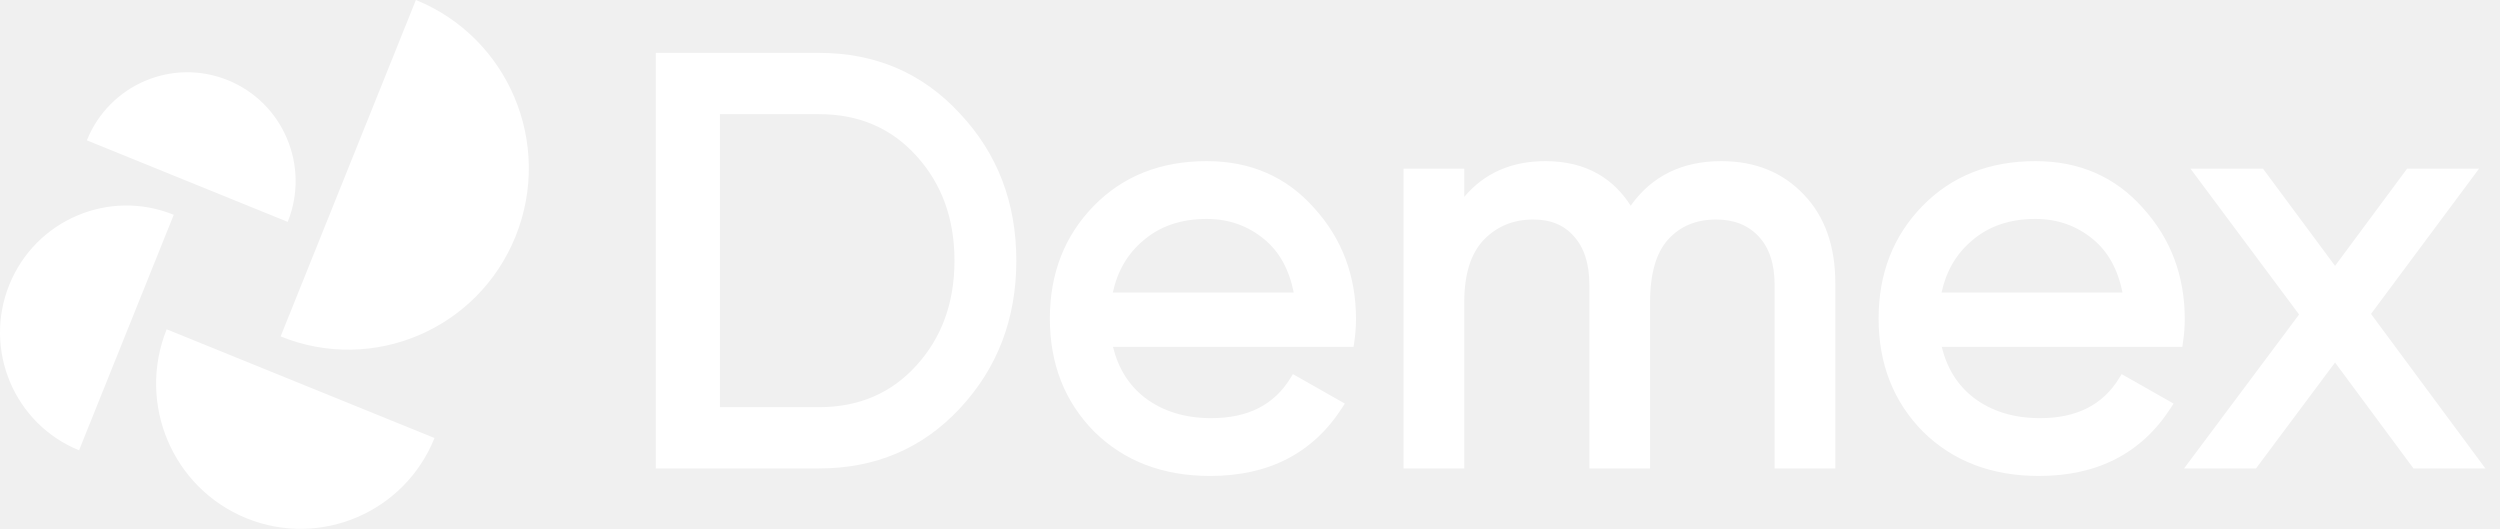
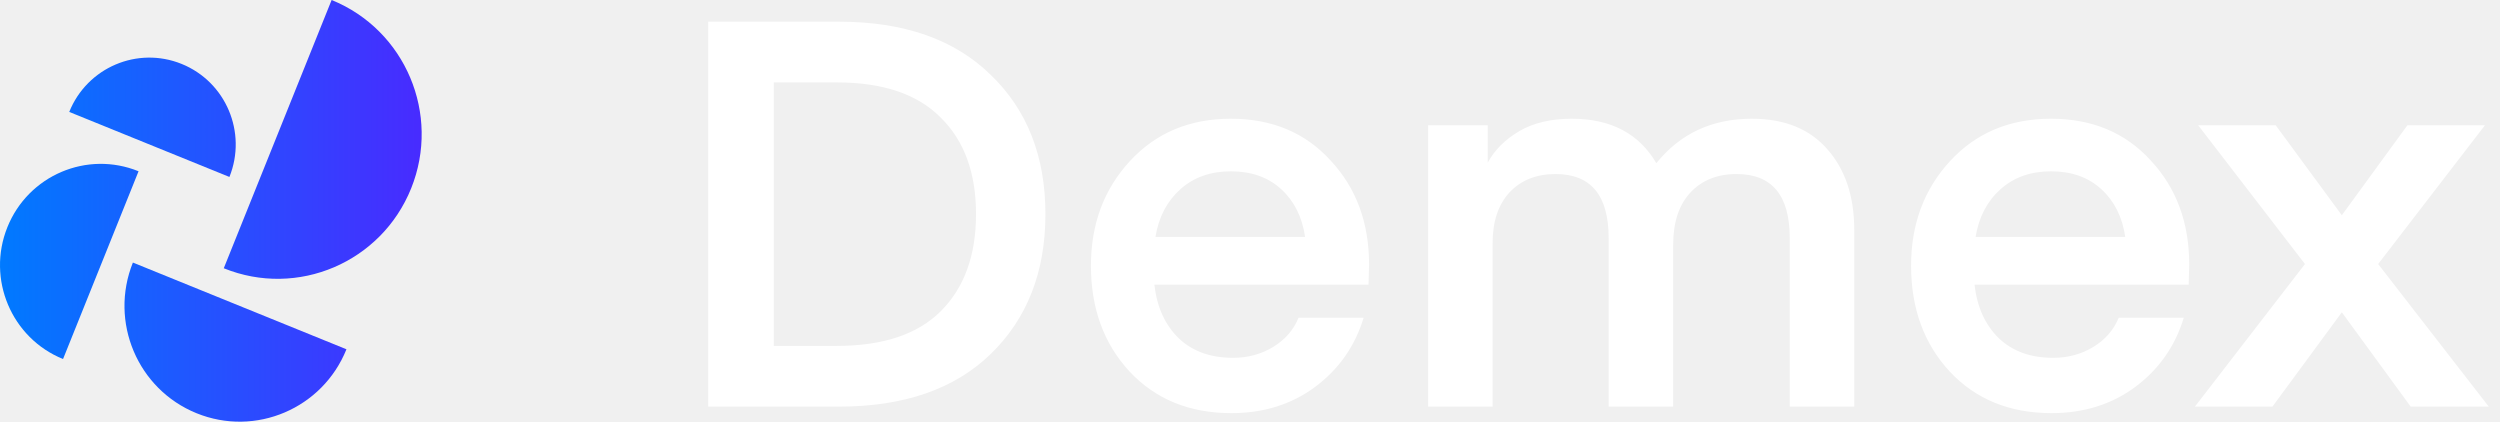
- <svg xmlns="http://www.w3.org/2000/svg" width="104" height="22" viewBox="0 0 104 22" fill="none">
-   <path d="M0.384 11.854C-0.703 14.559 0.597 17.638 3.289 18.732L7.228 8.935C4.536 7.842 1.472 9.149 0.384 11.854Z" fill="white" />
-   <path d="M6.933 13.699C5.69 16.791 7.176 20.31 10.253 21.559C13.33 22.808 16.832 21.314 18.075 18.222L6.933 13.699Z" fill="white" />
-   <path d="M17.301 0C21.147 1.561 23.005 5.96 21.451 9.825C19.897 13.69 15.52 15.557 11.674 13.995L17.301 0Z" fill="white" />
-   <path d="M3.613 5.839C4.545 3.52 7.172 2.4 9.479 3.336C11.787 4.273 12.902 6.913 11.969 9.231L3.613 5.839Z" fill="white" />
-   <path fill-rule="evenodd" clip-rule="evenodd" d="M27.28 19.487V2.2H34.069C36.423 2.2 38.383 3.042 39.934 4.725C41.499 6.389 42.279 8.433 42.279 10.844C42.279 13.255 41.498 15.307 39.934 16.986C38.383 18.653 36.422 19.487 34.069 19.487H27.28ZM47.632 16.548C48.375 17.11 49.291 17.395 50.391 17.395C51.919 17.395 52.999 16.837 53.676 15.74L53.785 15.563L55.945 16.789L55.822 16.98C54.606 18.862 52.768 19.8 50.343 19.8C48.384 19.8 46.77 19.189 45.52 17.956L45.518 17.954C44.287 16.706 43.674 15.133 43.674 13.252C43.674 11.386 44.279 9.822 45.493 8.574C46.71 7.324 48.285 6.703 50.199 6.703C52.022 6.703 53.518 7.353 54.669 8.653C55.83 9.931 56.41 11.476 56.41 13.276C56.41 13.592 56.385 13.916 56.335 14.247L56.308 14.43H46.3C46.524 15.336 46.969 16.038 47.632 16.548ZM47.544 10.02C46.907 10.56 46.488 11.273 46.293 12.17H53.819C53.625 11.194 53.212 10.461 52.59 9.95C51.908 9.389 51.114 9.108 50.199 9.108C49.118 9.108 48.24 9.415 47.546 10.018L47.544 10.02ZM76.349 19.487H73.824V11.855C73.824 10.96 73.593 10.297 73.16 9.835C72.725 9.37 72.143 9.132 71.39 9.132C70.546 9.132 69.884 9.416 69.383 9.975C68.904 10.513 68.643 11.366 68.643 12.577V19.487H66.118V11.855C66.118 10.959 65.894 10.294 65.475 9.832L65.474 9.831L65.473 9.829C65.071 9.369 64.516 9.132 63.781 9.132C62.954 9.132 62.272 9.415 61.72 9.981C61.195 10.536 60.913 11.388 60.913 12.577V19.487H58.388V7.016H60.913V8.189C61.749 7.2 62.879 6.703 64.286 6.703C65.128 6.703 65.867 6.88 66.495 7.244C67.031 7.554 67.478 7.994 67.837 8.558C68.711 7.322 69.976 6.703 71.607 6.703C73.007 6.703 74.158 7.164 75.038 8.094C75.919 9.01 76.349 10.248 76.349 11.783V19.487ZM82.108 16.548C82.851 17.11 83.767 17.395 84.867 17.395C86.395 17.395 87.475 16.837 88.152 15.74L88.26 15.563L90.421 16.789L90.297 16.98C89.082 18.862 87.244 19.8 84.819 19.8C82.86 19.8 81.246 19.189 79.996 17.956L79.994 17.954C78.763 16.706 78.15 15.133 78.15 13.252C78.15 11.386 78.754 9.822 79.969 8.574C81.186 7.324 82.761 6.703 84.674 6.703C86.498 6.703 87.994 7.353 89.145 8.653C90.306 9.931 90.886 11.476 90.886 13.276C90.886 13.592 90.861 13.916 90.811 14.247L90.784 14.43H80.776C81 15.336 81.445 16.038 82.108 16.548ZM82.022 10.018L82.02 10.02C81.383 10.56 80.964 11.273 80.768 12.17H88.295C88.101 11.194 87.687 10.461 87.066 9.95C86.384 9.389 85.589 9.108 84.674 9.108C83.594 9.108 82.716 9.415 82.022 10.018ZM103.392 19.487H100.401L97.138 15.081L93.85 19.487H90.857L95.642 13.083L91.123 7.016H94.14L97.138 11.06L100.136 7.016H103.129L98.634 13.059L103.392 19.487ZM34.069 16.938C35.73 16.938 37.076 16.359 38.124 15.202C39.176 14.042 39.706 12.594 39.706 10.844C39.706 9.093 39.176 7.645 38.124 6.485C37.076 5.328 35.73 4.749 34.069 4.749H29.95V16.938H34.069Z" fill="white" />
+ <svg xmlns="http://www.w3.org/2000/svg" width="83" height="14" viewBox="0 0 83 14" fill="none">
+   <path d="M0.245 7.543C-0.448 9.265 0.38 11.225 2.093 11.92L4.6 5.686C2.887 4.99 0.937 5.822 0.245 7.543Z" fill="url(#paint0_linear_52368_151455)" />
+   <path d="M4.412 8.717C3.621 10.685 4.567 12.924 6.525 13.719C8.483 14.514 10.711 13.564 11.502 11.596L4.412 8.717Z" fill="url(#paint1_linear_52368_151455)" />
+   <path d="M11.01 0C13.457 0.994 14.639 3.793 13.651 6.252C12.662 8.712 9.876 9.9 7.429 8.906L11.01 0Z" fill="url(#paint2_linear_52368_151455)" />
+   <path d="M2.299 3.716C2.892 2.24 4.564 1.527 6.032 2.123C7.501 2.719 8.21 4.399 7.617 5.875L2.299 3.716Z" fill="url(#paint3_linear_52368_151455)" />
+   <path d="M27.85 13.5H23.512V0.72H27.85C30.01 0.72 31.69 1.308 32.89 2.484C34.102 3.648 34.708 5.19 34.708 7.11C34.708 9.03 34.102 10.578 32.89 11.754C31.69 12.918 30.01 13.5 27.85 13.5ZM31.234 10.332C32.014 9.552 32.404 8.478 32.404 7.11C32.404 5.742 32.014 4.674 31.234 3.906C30.466 3.126 29.314 2.736 27.778 2.736H25.69V11.484H27.778C29.314 11.484 30.466 11.1 31.234 10.332ZM45.435 9.45H38.325C38.409 10.194 38.679 10.788 39.135 11.232C39.591 11.664 40.191 11.88 40.935 11.88C41.427 11.88 41.871 11.76 42.267 11.52C42.663 11.28 42.945 10.956 43.113 10.548H45.273C44.985 11.496 44.445 12.264 43.653 12.852C42.873 13.428 41.949 13.716 40.881 13.716C39.489 13.716 38.361 13.254 37.497 12.33C36.645 11.406 36.219 10.236 36.219 8.82C36.219 7.44 36.651 6.282 37.515 5.346C38.379 4.41 39.495 3.942 40.863 3.942C42.231 3.942 43.335 4.404 44.175 5.328C45.027 6.24 45.453 7.392 45.453 8.784L45.435 9.45ZM40.863 5.688C40.191 5.688 39.633 5.886 39.189 6.282C38.745 6.678 38.469 7.206 38.361 7.866H43.329C43.233 7.206 42.969 6.678 42.537 6.282C42.105 5.886 41.547 5.688 40.863 5.688ZM55.549 8.136V13.5H53.407V7.902C53.407 6.486 52.819 5.778 51.643 5.778C51.007 5.778 50.497 5.982 50.113 6.39C49.741 6.798 49.555 7.356 49.555 8.064V13.5H47.413V4.158H49.393V5.4C49.621 4.98 49.969 4.632 50.437 4.356C50.905 4.08 51.487 3.942 52.183 3.942C53.479 3.942 54.415 4.434 54.991 5.418C55.783 4.434 56.839 3.942 58.159 3.942C59.251 3.942 60.091 4.284 60.679 4.968C61.267 5.64 61.561 6.528 61.561 7.632V13.5H59.419V7.902C59.419 6.486 58.831 5.778 57.655 5.778C57.007 5.778 56.491 5.988 56.107 6.408C55.735 6.816 55.549 7.392 55.549 8.136ZM72.664 9.45H65.554C65.638 10.194 65.908 10.788 66.364 11.232C66.82 11.664 67.42 11.88 68.164 11.88C68.656 11.88 69.1 11.76 69.496 11.52C69.892 11.28 70.174 10.956 70.342 10.548H72.502C72.214 11.496 71.674 12.264 70.882 12.852C70.102 13.428 69.178 13.716 68.11 13.716C66.718 13.716 65.59 13.254 64.726 12.33C63.874 11.406 63.448 10.236 63.448 8.82C63.448 7.44 63.88 6.282 64.744 5.346C65.608 4.41 66.724 3.942 68.092 3.942C69.46 3.942 70.564 4.404 71.404 5.328C72.256 6.24 72.682 7.392 72.682 8.784L72.664 9.45ZM68.092 5.688C67.42 5.688 66.862 5.886 66.418 6.282C65.974 6.678 65.698 7.206 65.59 7.866H70.558C70.462 7.206 70.198 6.678 69.766 6.282C69.334 5.886 68.776 5.688 68.092 5.688ZM82.501 4.158L78.955 8.766L82.627 13.5H80.035L77.749 10.368L75.445 13.5H72.871L76.525 8.766L72.979 4.158H75.553L77.749 7.146L79.927 4.158H82.501Z" fill="white" />
+   <defs>
+     <linearGradient id="paint0_linear_52368_151455" x1="14" y1="7" x2="1.84203e-07" y2="7" gradientUnits="userSpaceOnUse">
+       <stop stop-color="#482BFF" />
+       <stop offset="1" stop-color="#007AFF" />
+     </linearGradient>
+     <linearGradient id="paint1_linear_52368_151455" x1="14" y1="7" x2="1.84203e-07" y2="7" gradientUnits="userSpaceOnUse">
+       <stop stop-color="#482BFF" />
+       <stop offset="1" stop-color="#007AFF" />
+     </linearGradient>
+     <linearGradient id="paint2_linear_52368_151455" x1="14" y1="7" x2="1.84203e-07" y2="7" gradientUnits="userSpaceOnUse">
+       <stop stop-color="#482BFF" />
+       <stop offset="1" stop-color="#007AFF" />
+     </linearGradient>
+     <linearGradient id="paint3_linear_52368_151455" x1="14" y1="7" x2="1.84203e-07" y2="7" gradientUnits="userSpaceOnUse">
+       <stop stop-color="#482BFF" />
+       <stop offset="1" stop-color="#007AFF" />
+     </linearGradient>
+   </defs>
</svg>
